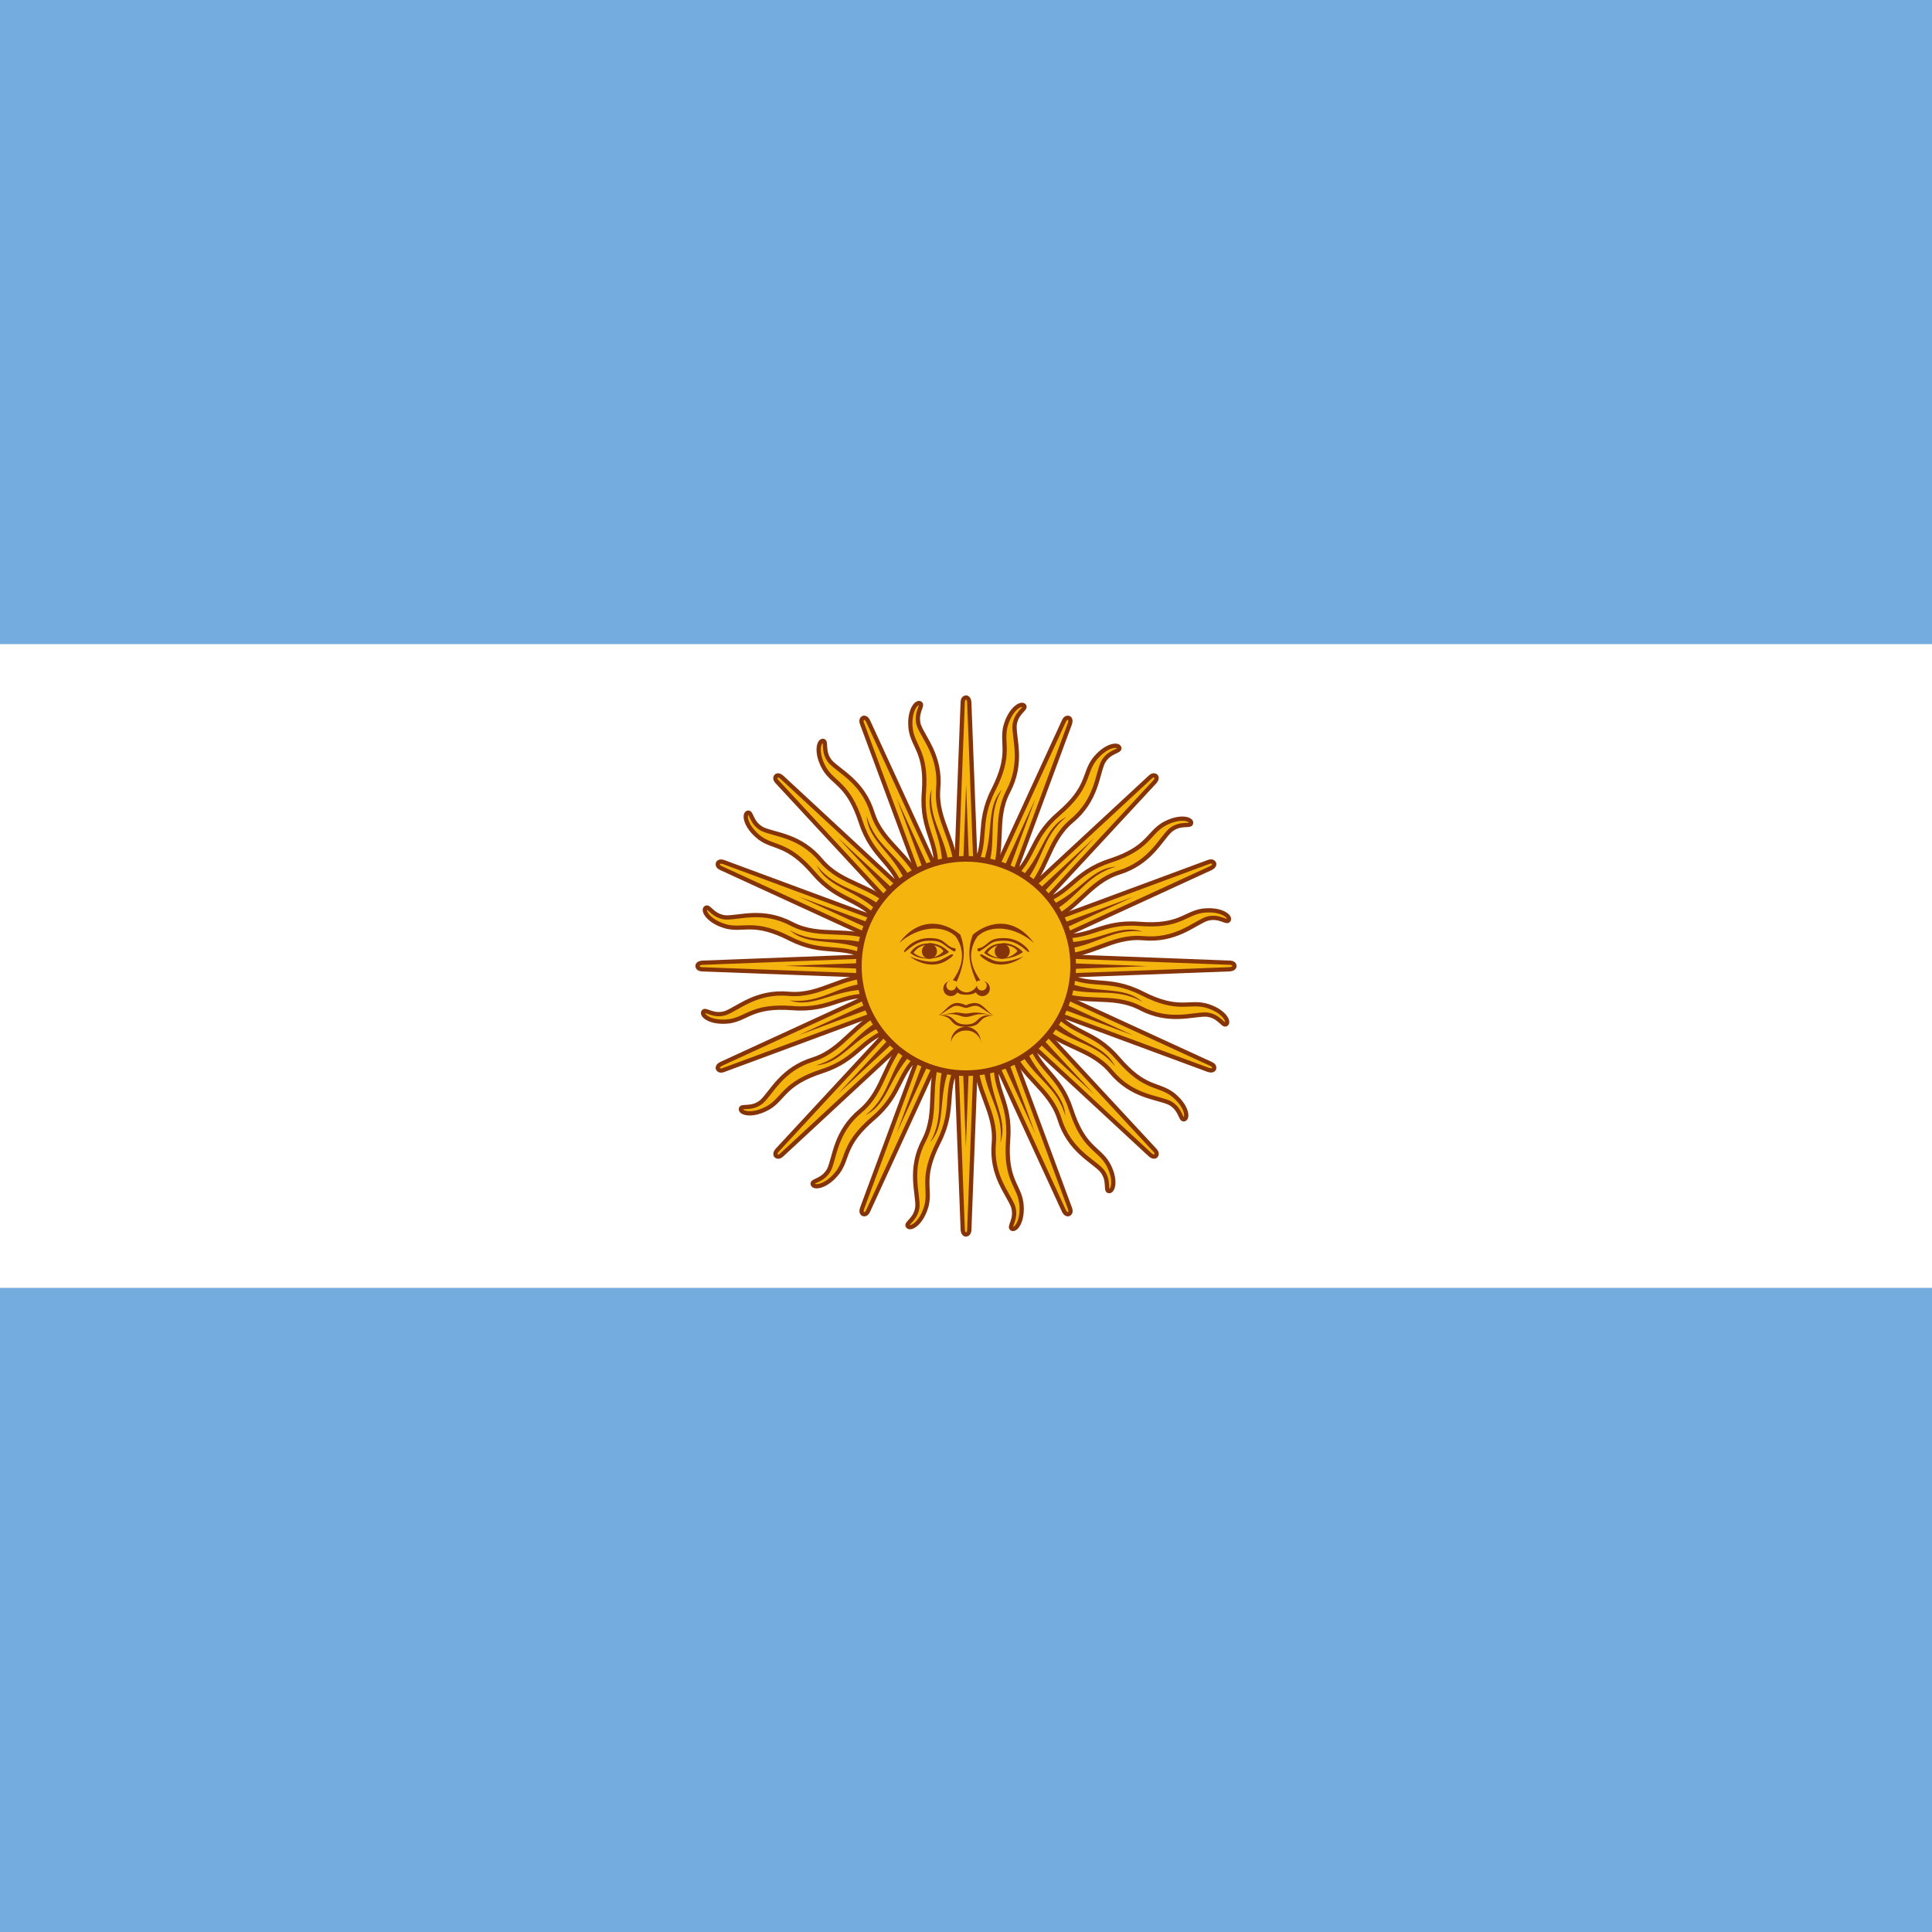
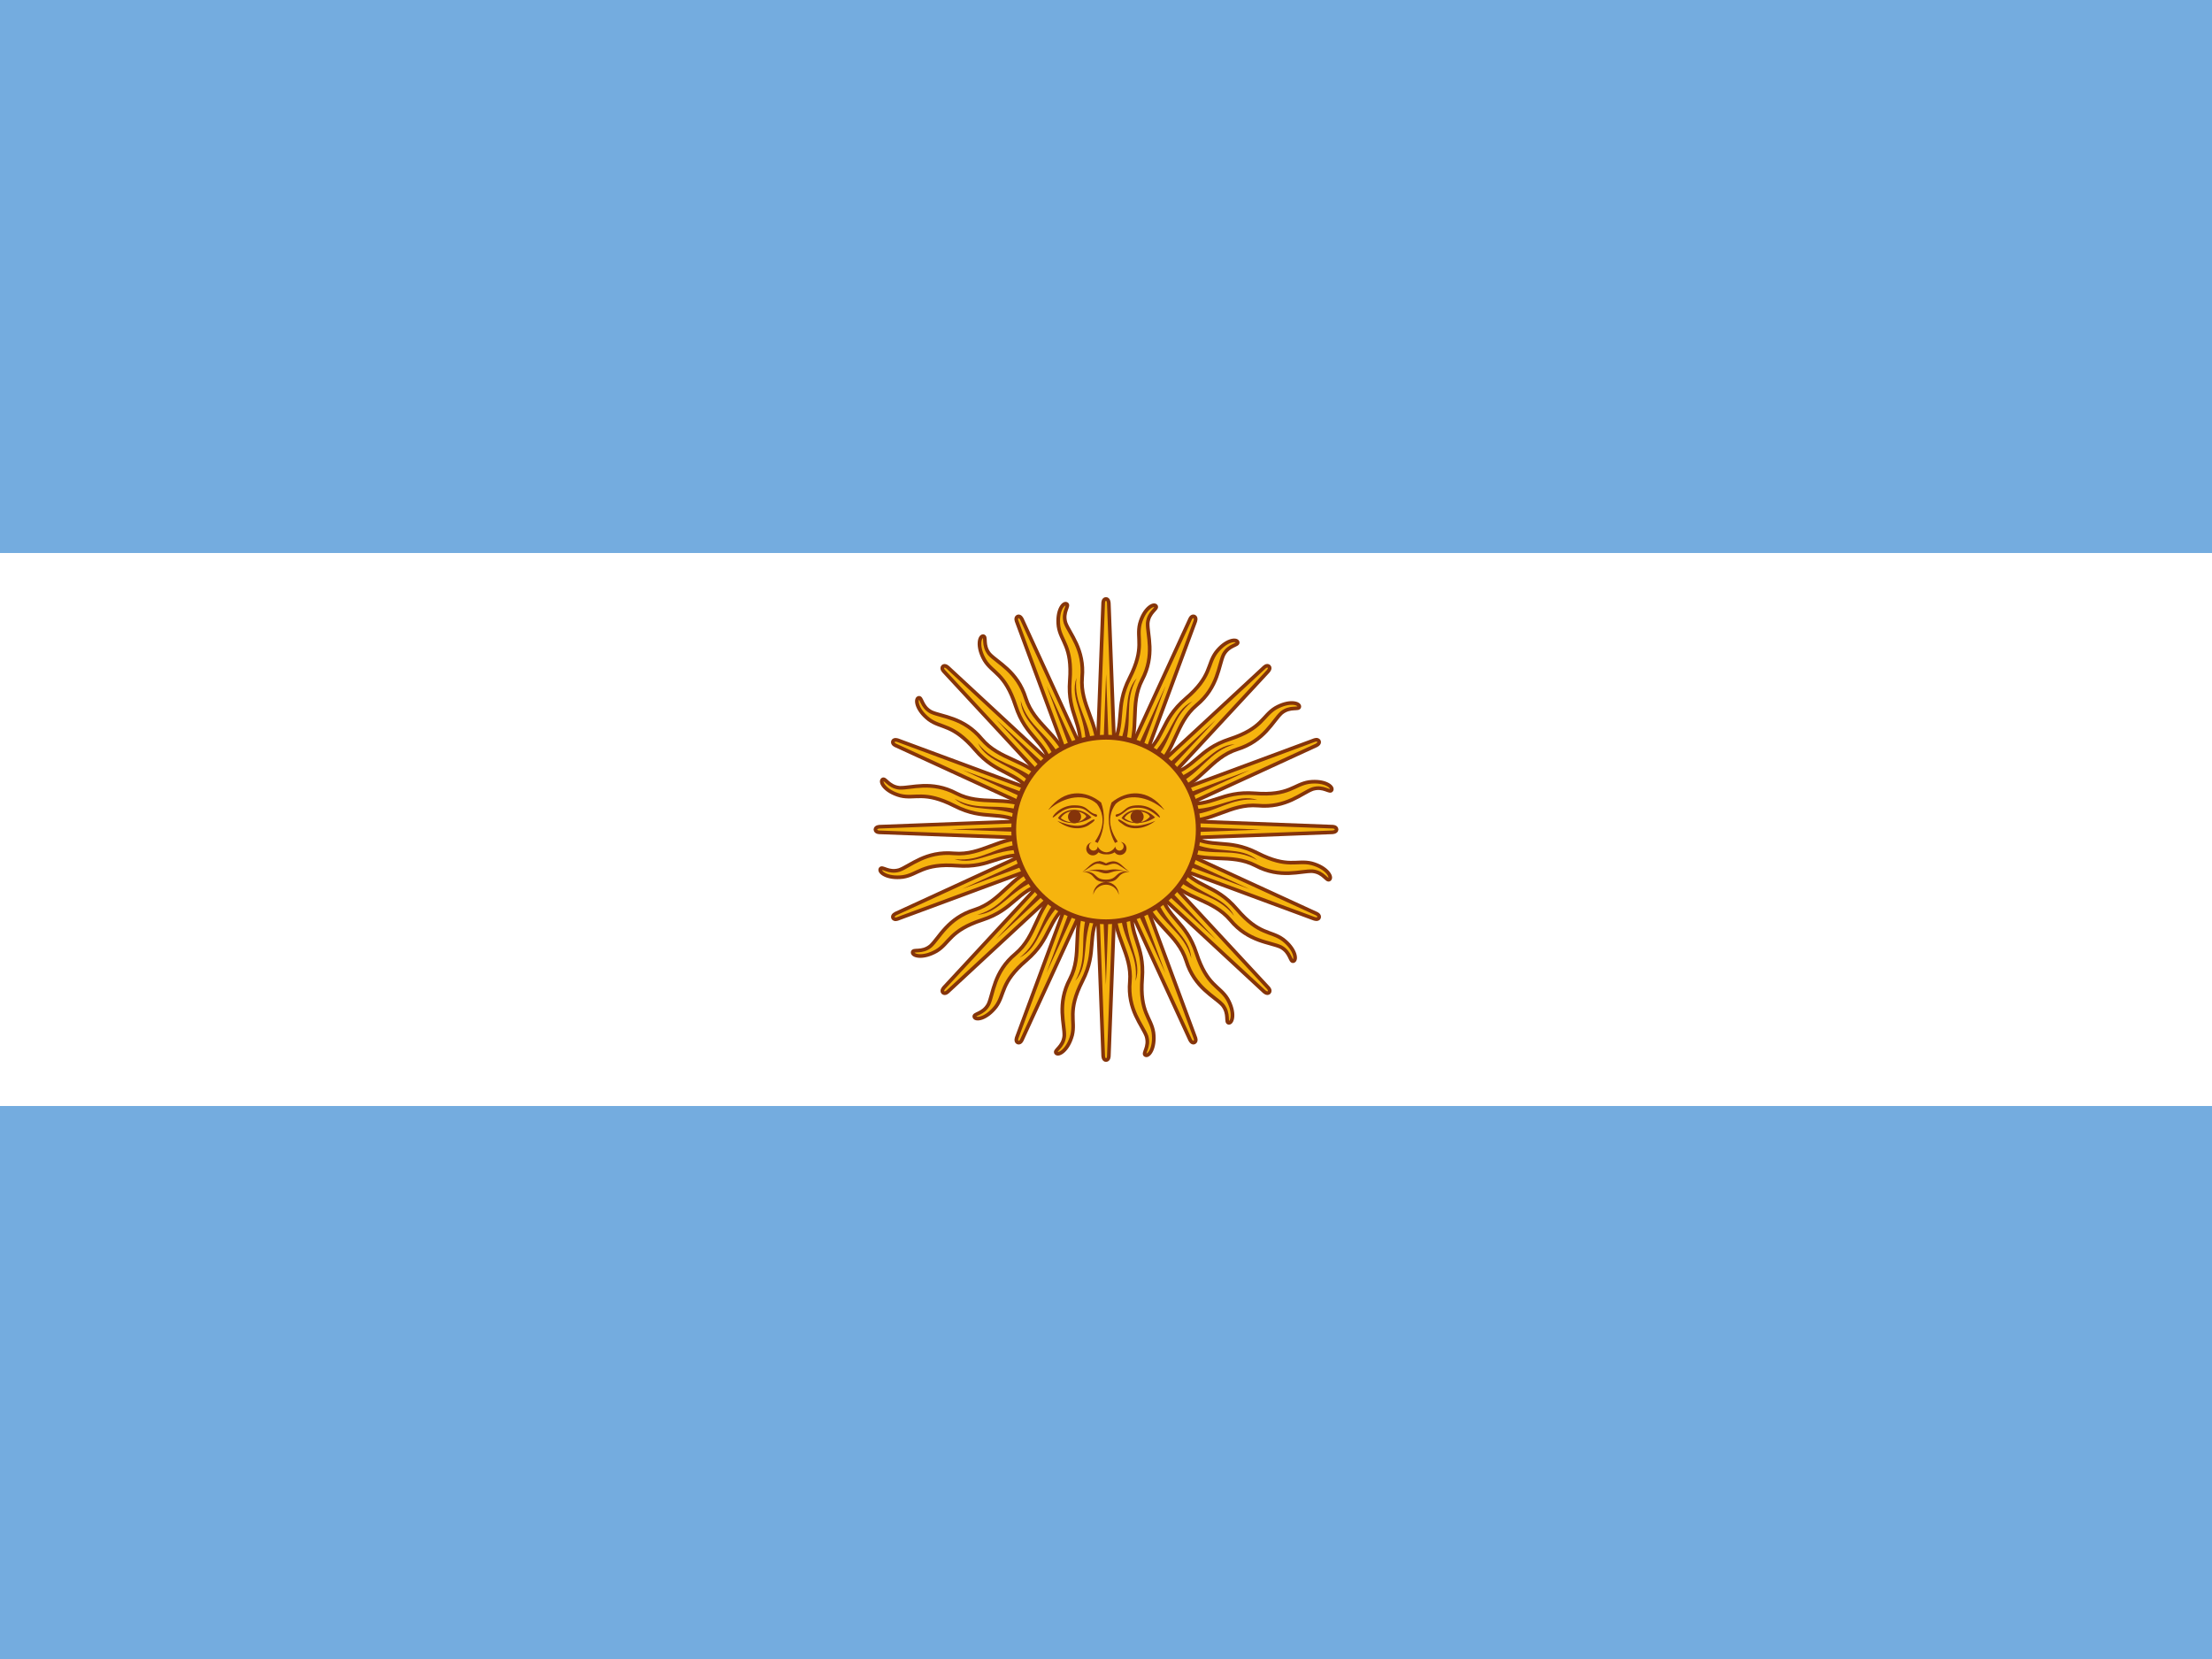
- <svg xmlns="http://www.w3.org/2000/svg" xmlns:xlink="http://www.w3.org/1999/xlink" id="flag-icon-css-ar" viewBox="0 0 512 512">
-   <path fill="#74acdf" d="M0 0h512v512H0z" />
-   <path fill="#fff" d="M0 170.7h512v170.6H0z" />
-   <g id="c" transform="translate(-153.6) scale(1.024)">
+ <svg xmlns="http://www.w3.org/2000/svg" xmlns:xlink="http://www.w3.org/1999/xlink" id="flag-icon-css-ar" viewBox="0 0 640 480">
+   <path fill="#74acdf" d="M0 0h640v480H0z" />
+   <path fill="#fff" d="M0 160h640v160H0z" />
+   <g id="c" transform="translate(-64) scale(.96)">
    <path id="a" fill="#f6b40e" stroke="#85340a" stroke-width="1.1" d="M396.8 251.3l28.5 62s.5 1.2 1.3.9c.8-.4.3-1.5.3-1.5l-23.7-64m-.7 24.1c-.4 9.4 5.4 14.6 4.7 23-.8 8.5 3.8 13.2 5 16.5 1 3.3-1.3 5.2-.3 5.7s3-2.1 2.4-6.8c-.7-4.6-4.2-6-3.4-16.3.8-10.3-4.2-12.7-3-22" />
    <use width="100%" height="100%" transform="rotate(22.5 400 250)" xlink:href="#a" />
    <use width="100%" height="100%" transform="rotate(45 400 250)" xlink:href="#a" />
    <use width="100%" height="100%" transform="rotate(67.5 400 250)" xlink:href="#a" />
    <path id="b" fill="#85340a" d="M404.3 274.4c.5 9 5.6 13 4.6 21.3 2.2-6.5-3.1-11.6-2.8-21.2m-7.7-23.8l19.5 42.6-16.3-43.9" />
    <use width="100%" height="100%" transform="rotate(22.5 400 250)" xlink:href="#b" />
    <use width="100%" height="100%" transform="rotate(45 400 250)" xlink:href="#b" />
    <use width="100%" height="100%" transform="rotate(67.5 400 250)" xlink:href="#b" />
  </g>
-   <use width="100%" height="100%" transform="rotate(90 256 256)" xlink:href="#c" />
-   <use width="100%" height="100%" transform="rotate(180 256 256)" xlink:href="#c" />
-   <use width="100%" height="100%" transform="rotate(-90 256 256)" xlink:href="#c" />
-   <circle cx="256" cy="256" r="28.4" fill="#f6b40e" stroke="#85340a" stroke-width="1.5" />
-   <path id="h" fill="#843511" d="M265.7 250c-2 0-3.8.8-4.9 2.5 2.2 2 7 2.2 10.3-.2a7.5 7.5 0 00-5.4-2.4zm0 .4c1.9 0 3.6.8 3.9 1.7-2.2 2.4-5.7 2.2-7.9.4a4.6 4.6 0 014-2.1z" />
-   <use width="100%" height="100%" transform="matrix(-1 0 0 1 512.3 0)" xlink:href="#d" />
-   <use width="100%" height="100%" transform="matrix(-1 0 0 1 512.3 0)" xlink:href="#e" />
-   <use width="100%" height="100%" transform="translate(19.3)" xlink:href="#f" />
-   <use width="100%" height="100%" transform="matrix(-1 0 0 1 512.3 0)" xlink:href="#g" />
-   <path fill="#85340a" d="M251.7 260a2 2 0 102 3c.7.6 1.7.6 2.3.6h.3a4.2 4.2 0 002.3-.6 2 2 0 102-3c.5.1.9.6.9 1.2a1.3 1.3 0 01-1.3 1.3 1.3 1.3 0 01-1.3-1.3 3.3 3.3 0 01-2.8 1.8 3.3 3.3 0 01-2.7-1.8 1.3 1.3 0 01-1.3 1.3 1.3 1.3 0 01-1.3-1.3c0-.6.3-1 .8-1.3zm2 5.8c-2.1 0-3 2-5 3.3 1.2-.5 2-1.3 3.6-2.2 1.5-.9 2.8.2 3.7.2.9 0 2.2-1.1 3.7-.2 1.5.9 2.4 1.7 3.5 2.2-2-1.4-2.8-3.3-5-3.3a6 6 0 00-2.2.6 5.8 5.8 0 00-2.2-.6z" />
-   <path fill="#85340a" d="M253 268.4a15 15 0 00-3.6.7c4-1 4.8.4 6.6.4 1.8 0 2.6-1.3 6.6-.5-4.4-1.2-5.3-.4-6.6-.4-.9 0-1.5-.3-3-.3z" />
-   <path fill="#85340a" d="M249.6 269h-.8c4.6.5 2.3 3.1 7.2 3.1 4.8 0 2.6-2.6 7.2-3-4.8-.5-3.3 2.4-7.2 2.4-3.7 0-2.6-2.5-6.4-2.5zm10.3 7.1a4 4 0 00-3.9-4 4 4 0 00-4 4 4 4 0 014-3 4 4 0 014 3z" />
-   <path id="e" fill="#85340a" d="M238.3 249.9c5-4.4 11.4-5 14.9-1.8a8.6 8.6 0 011.6 3.7c.5 2.5-.3 5.2-2.3 8 .3 0 .7.1 1 .4 1.6-3.4 2.3-6.8 1.7-10a14.2 14.2 0 00-.7-2.5c-4.8-4-11.4-4.4-16.2 2.2z" />
-   <path id="d" fill="#85340a" d="M246.2 248.6c2.8 0 3.5.6 4.8 1.7 1.3 1.1 2 .9 2.2 1.1.2.2 0 .9-.5.7-.4-.3-1.2-.7-2.6-1.8-1.3-1-2.6-1-4-1-3.8 0-6 3.2-6.5 3-.4-.2 2.2-3.7 6.6-3.7z" />
-   <use width="100%" height="100%" transform="translate(-19.6)" xlink:href="#h" />
-   <circle id="f" cx="246.3" cy="252.1" r="2" fill="#85340a" />
-   <path id="g" fill="#85340a" d="M241 253.4c3.7 2.8 7.4 2.6 9.6 1.3 2.2-1.3 2.2-1.8 1.7-1.8-.4 0-.9.5-2.6 1.3-1.8 1-4.4 1-8.8-.8z" />
+   <use width="100%" height="100%" transform="rotate(90 320 240)" xlink:href="#c" />
+   <use width="100%" height="100%" transform="rotate(180 320 240)" xlink:href="#c" />
+   <use width="100%" height="100%" transform="rotate(-90 320 240)" xlink:href="#c" />
+   <circle cx="320" cy="240" r="26.7" fill="#f6b40e" stroke="#85340a" stroke-width="1.4" />
+   <path id="h" fill="#843511" d="M329.1 234.3c-1.8 0-3.6.8-4.6 2.4 2 1.9 6.6 2 9.7-.2a7 7 0 00-5.1-2.2zm0 .4c1.7 0 3.4.8 3.6 1.6-2 2.3-5.3 2-7.4.4a4.3 4.3 0 013.8-2z" />
+   <use width="100%" height="100%" transform="matrix(-1 0 0 1 640.2 0)" xlink:href="#d" />
+   <use width="100%" height="100%" transform="matrix(-1 0 0 1 640.2 0)" xlink:href="#e" />
+   <use width="100%" height="100%" transform="translate(18.1)" xlink:href="#f" />
+   <use width="100%" height="100%" transform="matrix(-1 0 0 1 640.2 0)" xlink:href="#g" />
+   <path fill="#85340a" d="M316 243.7a1.9 1.9 0 101.8 2.9 4 4 0 002.2.6h.2a3.9 3.9 0 002.3-.6 1.9 1.9 0 101.8-3c.5.3.8.7.8 1.3 0 .6-.5 1.2-1.2 1.2a1.2 1.2 0 01-1.2-1.2 3 3 0 01-2.6 1.7 3 3 0 01-2.5-1.7 1.2 1.2 0 01-1.3 1.2c-.6 0-1.2-.6-1.2-1.2s.3-1 .8-1.2zm2 5.5c-2.1 0-3 1.8-4.8 3 1-.4 1.9-1.2 3.3-2s2.7.2 3.5.2c.8 0 2-1 3.5-.2 1.4.8 2.3 1.6 3.3 2-1.9-1.2-2.7-3-4.8-3a5.5 5.5 0 00-2 .6 5.5 5.5 0 00-2-.7z" />
+   <path fill="#85340a" d="M317.2 251.6c-.8 0-1.8.2-3.4.6 3.7-.8 4.5.5 6.2.5 1.6 0 2.4-1.3 6.1-.5-4-1.2-4.9-.4-6.1-.4-.8 0-1.4-.3-2.8-.2z" />
+   <path fill="#85340a" d="M314 252.2h-.8c4.3.5 2.3 3 6.8 3s2.5-2.5 6.8-3c-4.5-.4-3.1 2.3-6.8 2.3-3.5 0-2.4-2.3-6-2.3zm9.7 6.7a3.7 3.7 0 00-7.4 0 3.8 3.8 0 017.4 0z" />
+   <path id="e" fill="#85340a" d="M303.4 234.3c4.7-4.1 10.7-4.8 14-1.7a8 8 0 011.5 3.5c.4 2.3-.3 4.8-2.1 7.4l.8.4a14.6 14.6 0 001.6-9.4 13.3 13.3 0 00-.6-2.3c-4.5-3.7-10.7-4-15.2 2z" />
+   <path id="d" fill="#85340a" d="M310.8 233c2.7 0 3.3.7 4.5 1.7 1.2 1 1.9.8 2 1 .3.2 0 .8-.3.6-.5-.2-1.3-.6-2.5-1.6s-2.5-1-3.7-1c-3.7 0-5.7 3-6.2 2.8-.3-.2 2.1-3.5 6.2-3.5z" />
+   <use width="100%" height="100%" transform="translate(-18.4)" xlink:href="#h" />
+   <circle id="f" cx="310.9" cy="236.3" r="1.9" fill="#85340a" />
+   <path id="g" fill="#85340a" d="M305.9 237.5c3.5 2.7 7 2.5 9 1.3 2-1.3 2-1.7 1.6-1.7-.4 0-.8.4-2.4 1.3-1.7.8-4.1.8-8.2-.9z" />
</svg>
